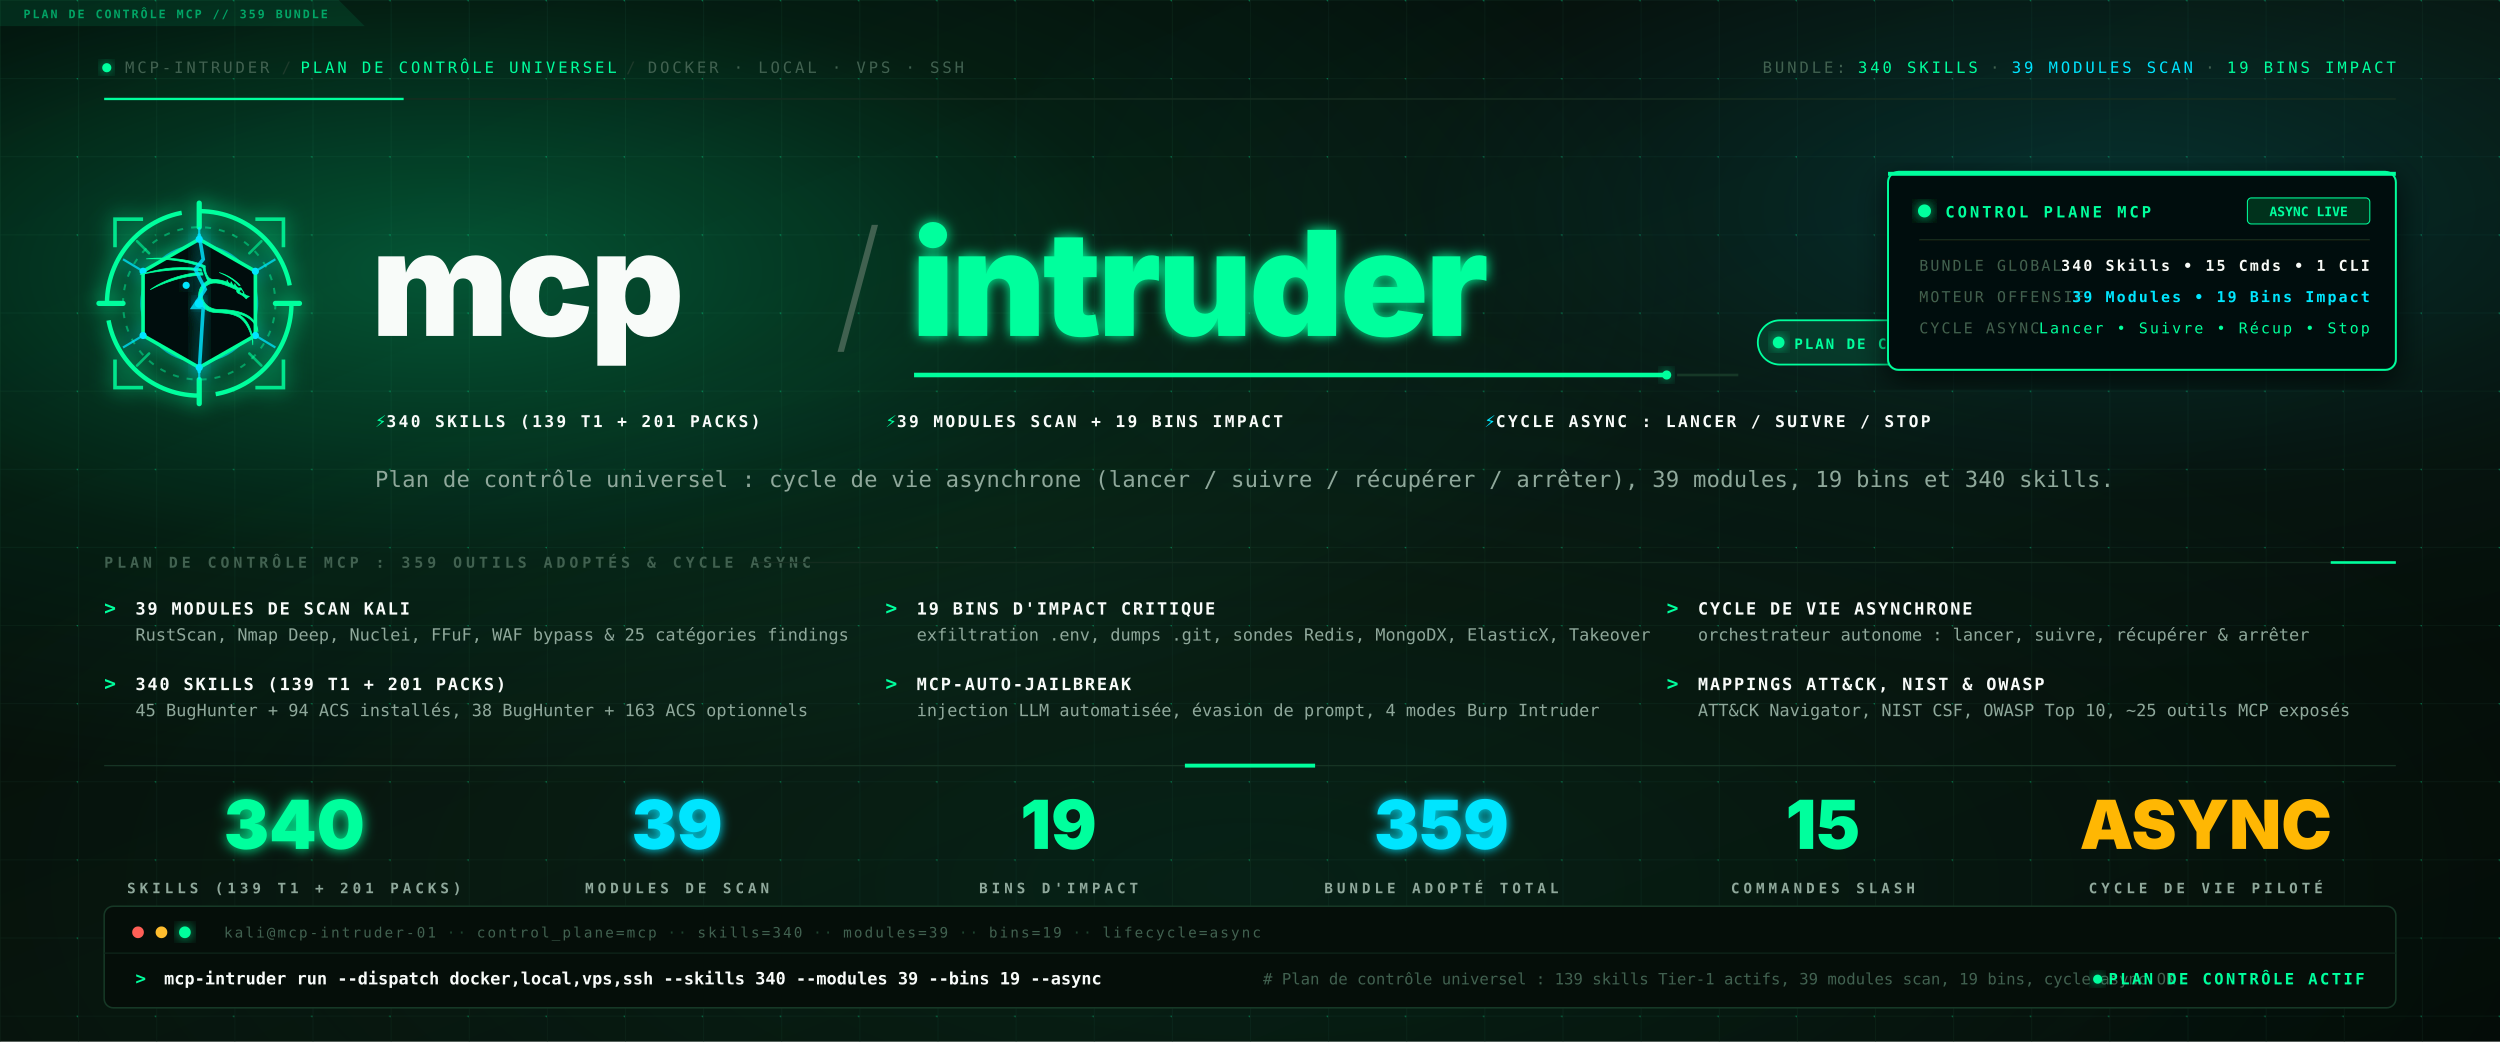
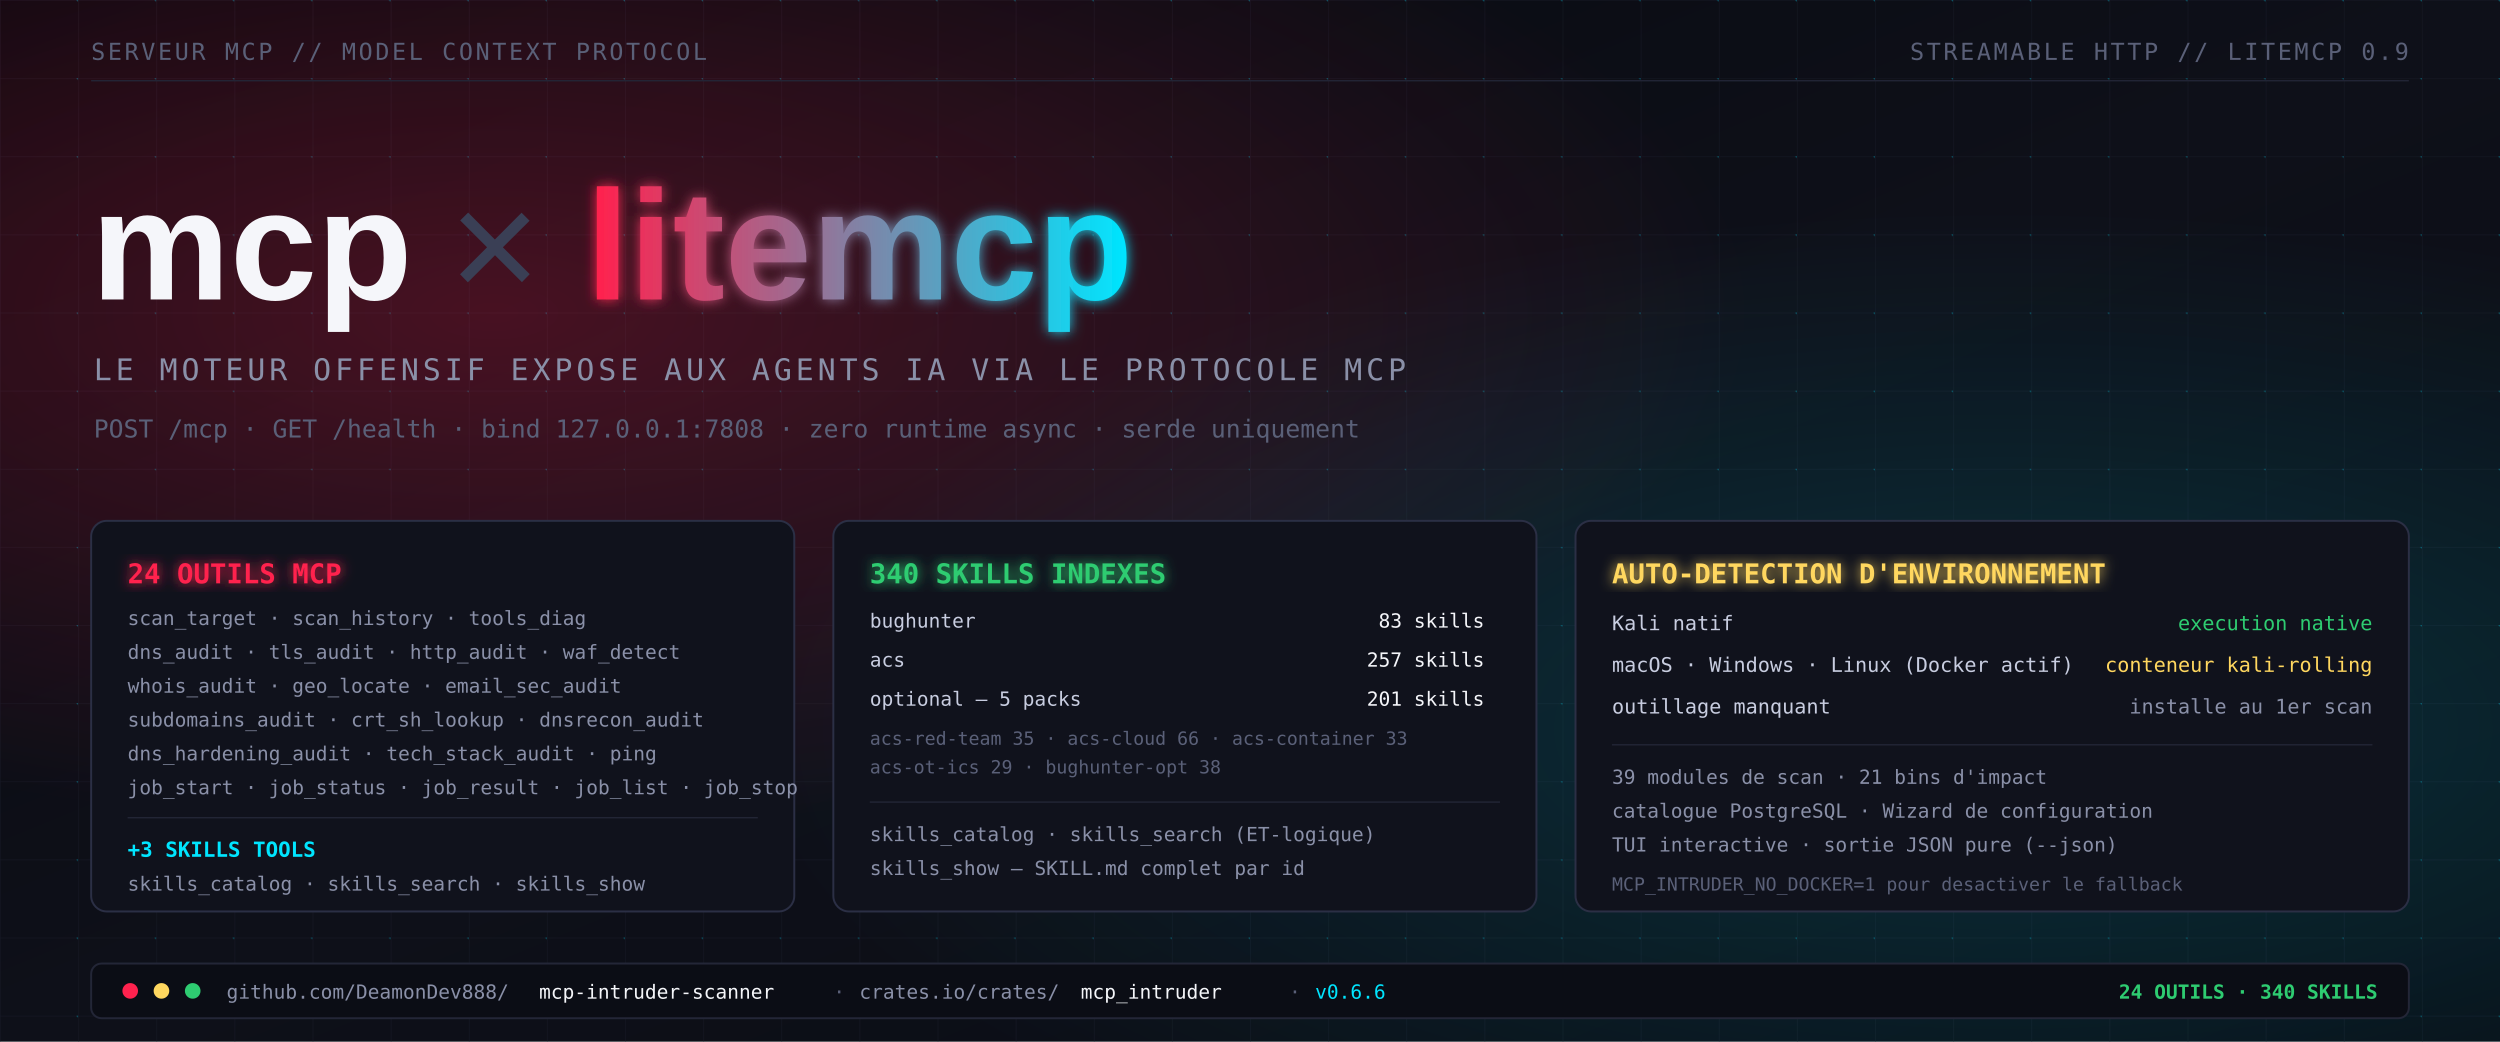
- <svg xmlns="http://www.w3.org/2000/svg" viewBox="0 0 1920 800" width="1920" height="800" role="img" aria-label="MCP Intruder - Plan de controle universel - 340 skills, 39 modules de scan, 19 bins d'impact">
+ <svg xmlns="http://www.w3.org/2000/svg" viewBox="0 0 1920 800" width="1920" height="800" role="img" aria-label="MCP Intruder x LiteMCP - 24 outils MCP, 340 skills, 39 modules de scan">
  <defs>
-     <linearGradient id="bg-green" x1="0" y1="0" x2="1" y2="1">
-       <stop offset="0%" stop-color="#030805" />
-       <stop offset="50%" stop-color="#07130c" />
-       <stop offset="100%" stop-color="#040b07" />
+     <linearGradient id="bg2" x1="0" y1="0" x2="1" y2="1">
+       <stop offset="0%" stop-color="#07080e" />
+       <stop offset="50%" stop-color="#0e1019" />
+       <stop offset="100%" stop-color="#090c13" />
    </linearGradient>
-     <radialGradient id="hot-green" cx="18%" cy="26%" r="50%">
-       <stop offset="0%" stop-color="#00ff9d" stop-opacity="0.30" />
-       <stop offset="55%" stop-color="#00ff9d" stop-opacity="0.07" />
-       <stop offset="100%" stop-color="#00ff9d" stop-opacity="0" />
+     <radialGradient id="hot2" cx="20%" cy="30%" r="50%">
+       <stop offset="0%" stop-color="#ff224e" stop-opacity="0.25" />
+       <stop offset="100%" stop-color="#ff224e" stop-opacity="0" />
    </radialGradient>
-     <radialGradient id="cool-emerald" cx="84%" cy="20%" r="46%">
-       <stop offset="0%" stop-color="#00e5ff" stop-opacity="0.14" />
-       <stop offset="60%" stop-color="#00e5ff" stop-opacity="0.02" />
+     <radialGradient id="cool2" cx="80%" cy="70%" r="50%">
+       <stop offset="0%" stop-color="#00e5ff" stop-opacity="0.16" />
      <stop offset="100%" stop-color="#00e5ff" stop-opacity="0" />
    </radialGradient>
-     <radialGradient id="accent-matrix" cx="50%" cy="85%" r="55%">
-       <stop offset="0%" stop-color="#10b981" stop-opacity="0.10" />
-       <stop offset="100%" stop-color="#10b981" stop-opacity="0" />
-     </radialGradient>
-     <pattern id="grid-green" x="0" y="0" width="60" height="60" patternUnits="userSpaceOnUse">
-       <path d="M 60 0 L 0 0 0 60" fill="none" stroke="#12291d" stroke-width="0.8" opacity="0.65" />
-       <circle cx="60" cy="0" r="1.2" fill="#00ff9d" opacity="0.35" />
+     <pattern id="grid2" x="0" y="0" width="60" height="60" patternUnits="userSpaceOnUse">
+       <path d="M 60 0 L 0 0 0 60" fill="none" stroke="#1d2030" stroke-width="0.8" opacity="0.6" />
+       <circle cx="60" cy="0" r="1.2" fill="#00e5ff" opacity="0.3" />
    </pattern>
-     <filter id="glow-green" x="-40%" y="-40%" width="180%" height="180%">
+     <filter id="glow2" x="-40%" y="-40%" width="180%" height="180%">
      <feGaussianBlur stdDeviation="5" result="blur" />
      <feMerge>
        <feMergeNode in="blur" />
        <feMergeNode in="SourceGraphic" />
      </feMerge>
    </filter>
-     <filter id="glow-cyan" x="-40%" y="-40%" width="180%" height="180%">
-       <feGaussianBlur stdDeviation="4" result="blur" />
-       <feMerge>
-         <feMergeNode in="blur" />
-         <feMergeNode in="SourceGraphic" />
-       </feMerge>
-     </filter>
-     <filter id="card-shadow-green" x="-10%" y="-10%" width="120%" height="120%">
-       <feDropShadow dx="0" dy="8" stdDeviation="12" flood-color="#000000" flood-opacity="0.75" />
-     </filter>
-     <style>
-       .sans { font-family: -apple-system, BlinkMacSystemFont, "Inter", "Segoe UI", Roboto, sans-serif; }
-       .mono { font-family: ui-monospace, "JetBrains Mono", "Cascadia Code", "Fira Code", "IBM Plex Mono", Menlo, monospace; }
-       .muted-green { fill: #8fa89b; }
-       .dim-green { fill: #416150; }
-       .white { fill: #f8fbf9; }
-       .green-neon { fill: #00ff9d; }
-       .emerald { fill: #10e782; }
-       .cyan { fill: #00e5ff; }
-       .amber { fill: #ffb703; }
-     </style>
+     <linearGradient id="litemcpGrad" x1="0" y1="0" x2="1" y2="0">
+       <stop offset="0%" stop-color="#ff224e" />
+       <stop offset="100%" stop-color="#00e5ff" />
+     </linearGradient>
  </defs>
-   <rect width="1920" height="800" fill="url(#bg-green)" />
-   <rect width="1920" height="800" fill="url(#grid-green)" />
-   <rect width="1920" height="800" fill="url(#hot-green)" />
-   <rect width="1920" height="800" fill="url(#cool-emerald)" />
-   <rect width="1920" height="800" fill="url(#accent-matrix)" />
-   <g class="mono" opacity="0.6">
-     <path d="M 0 0 L 260 0 L 280 20 L 0 20 Z" fill="#00ff9d" opacity="0.15" />
-     <text x="18" y="14" font-size="9" fill="#00ff9d" font-weight="700" letter-spacing="1.5">PLAN DE CONTRÔLE MCP // 359 BUNDLE</text>
+   <rect width="1920" height="800" fill="url(#bg2)" />
+   <rect width="1920" height="800" fill="url(#grid2)" />
+   <rect width="1920" height="800" fill="url(#hot2)" />
+   <rect width="1920" height="800" fill="url(#cool2)" />
+   <text x="70" y="46" font-family="monospace" font-size="18" fill="#5a6078" letter-spacing="2">SERVEUR MCP // MODEL CONTEXT PROTOCOL</text>
+   <text x="1850" y="46" text-anchor="end" font-family="monospace" font-size="18" fill="#5a6078" letter-spacing="2">STREAMABLE HTTP // LITEMCP 0.9</text>
+   <line x1="70" y1="62" x2="1850" y2="62" stroke="#232637" stroke-width="1" />
+   <text x="70" y="230" font-family="'Segoe UI', Arial, sans-serif" font-size="120" font-weight="800" fill="#f5f6fa">mcp</text>
+   <text x="345" y="230" font-family="'Segoe UI', Arial, sans-serif" font-size="120" font-weight="300" fill="#3a3f55">×</text>
+   <text x="450" y="230" font-family="'Segoe UI', Arial, sans-serif" font-size="120" font-weight="800" fill="url(#litemcpGrad)" filter="url(#glow2)">litemcp</text>
+   <text x="72" y="292" font-family="monospace" font-size="23" fill="#8a90a8" letter-spacing="3">LE MOTEUR OFFENSIF EXPOSE AUX AGENTS IA VIA LE PROTOCOLE MCP</text>
+   <text x="72" y="336" font-family="monospace" font-size="19" fill="#5a6078">POST /mcp  ·  GET /health  ·  bind 127.0.0.1:7808  ·  zero runtime async  ·  serde uniquement</text>
+   <g transform="translate(70,400)">
+     <rect width="540" height="300" rx="12" fill="#10121c" stroke="#2b2f45" stroke-width="1.5" />
+     <text x="28" y="48" font-family="monospace" font-size="21" fill="#ff224e" font-weight="bold" filter="url(#glow2)">24 OUTILS MCP</text>
+     <text x="28" y="80" font-family="monospace" font-size="15" fill="#8a90a8">scan_target · scan_history · tools_diag</text>
+     <text x="28" y="106" font-family="monospace" font-size="15" fill="#8a90a8">dns_audit · tls_audit · http_audit · waf_detect</text>
+     <text x="28" y="132" font-family="monospace" font-size="15" fill="#8a90a8">whois_audit · geo_locate · email_sec_audit</text>
+     <text x="28" y="158" font-family="monospace" font-size="15" fill="#8a90a8">subdomains_audit · crt_sh_lookup · dnsrecon_audit</text>
+     <text x="28" y="184" font-family="monospace" font-size="15" fill="#8a90a8">dns_hardening_audit · tech_stack_audit · ping</text>
+     <text x="28" y="210" font-family="monospace" font-size="15" fill="#8a90a8">job_start · job_status · job_result · job_list · job_stop</text>
+     <line x1="28" y1="228" x2="512" y2="228" stroke="#232637" stroke-width="1" />
+     <text x="28" y="258" font-family="monospace" font-size="16" fill="#00e5ff" font-weight="bold">+3 SKILLS TOOLS</text>
+     <text x="28" y="284" font-family="monospace" font-size="15" fill="#8a90a8">skills_catalog · skills_search · skills_show</text>
  </g>
-   <g class="mono" font-size="12" letter-spacing="2.2">
-     <circle cx="82" cy="52" r="3.5" fill="#00ff9d" filter="url(#glow-green)" />
-     <text x="96" y="56" class="dim-green">MCP-INTRUDER <tspan fill="#1e3a2b">/</tspan>
-       <tspan class="green-neon">PLAN DE CONTRÔLE UNIVERSEL</tspan>
-       <tspan fill="#1e3a2b">/</tspan> DOCKER · LOCAL · VPS · SSH</text>
-     <text x="1840" y="56" text-anchor="end" class="dim-green">BUNDLE: <tspan class="green-neon">340 SKILLS</tspan> · <tspan class="cyan">39 MODULES SCAN</tspan> · <tspan class="green-neon">19 BINS IMPACT</tspan>
-     </text>
+   <g transform="translate(640,400)">
+     <rect width="540" height="300" rx="12" fill="#10121c" stroke="#2b2f45" stroke-width="1.5" />
+     <text x="28" y="48" font-family="monospace" font-size="21" fill="#2ecc71" font-weight="bold" filter="url(#glow2)">340 SKILLS INDEXES</text>
+     <text x="28" y="82" font-family="monospace" font-size="15" fill="#c8cde0">bughunter</text>
+     <text x="500" y="82" text-anchor="end" font-family="monospace" font-size="15" fill="#f5f6fa">83 skills</text>
+     <text x="28" y="112" font-family="monospace" font-size="15" fill="#c8cde0">acs</text>
+     <text x="500" y="112" text-anchor="end" font-family="monospace" font-size="15" fill="#f5f6fa">257 skills</text>
+     <text x="28" y="142" font-family="monospace" font-size="15" fill="#c8cde0">optional — 5 packs</text>
+     <text x="500" y="142" text-anchor="end" font-family="monospace" font-size="15" fill="#f5f6fa">201 skills</text>
+     <text x="28" y="172" font-family="monospace" font-size="14" fill="#5a6078">acs-red-team 35 · acs-cloud 66 · acs-container 33</text>
+     <text x="28" y="194" font-family="monospace" font-size="14" fill="#5a6078">acs-ot-ics 29 · bughunter-opt 38</text>
+     <line x1="28" y1="216" x2="512" y2="216" stroke="#232637" stroke-width="1" />
+     <text x="28" y="246" font-family="monospace" font-size="15" fill="#8a90a8">skills_catalog · skills_search (ET-logique)</text>
+     <text x="28" y="272" font-family="monospace" font-size="15" fill="#8a90a8">skills_show — SKILL.md complet par id</text>
  </g>
-   <line x1="80" y1="76" x2="1840" y2="76" stroke="#142c1f" stroke-width="1.2" />
-   <line x1="80" y1="76" x2="310" y2="76" stroke="#00ff9d" stroke-width="1.8" />
-   <g transform="translate(76 156) scale(1.54)" filter="url(#glow-green)">
-     <path d="M 8 22 L 8 8 L 22 8" fill="none" stroke="#00ff9d" stroke-width="1.8" opacity="0.85" />
-     <path d="M 78 8 L 92 8 L 92 22" fill="none" stroke="#00ff9d" stroke-width="1.8" opacity="0.85" />
-     <path d="M 8 78 L 8 92 L 22 92" fill="none" stroke="#00ff9d" stroke-width="1.8" opacity="0.85" />
-     <path d="M 92 78 L 92 92 L 78 92" fill="none" stroke="#00ff9d" stroke-width="1.8" opacity="0.85" />
-     <circle cx="50" cy="50" r="46" fill="none" stroke="#00ff9d" stroke-width="2.2" stroke-dasharray="64 8 64 8" />
-     <circle cx="50" cy="50" r="38" fill="none" stroke="#00ff9d" stroke-width="1" opacity="0.45" stroke-dasharray="3 4" />
-     <circle cx="50" cy="50" r="29" fill="#00ff9d" fill-opacity="0.08" stroke="#00e5ff" stroke-width="0.8" opacity="0.55" />
-     <g stroke="#00ff9d" stroke-width="2.6" stroke-linecap="round">
-       <line x1="50" y1="0" x2="50" y2="12" />
-       <line x1="50" y1="88" x2="50" y2="100" />
-       <line x1="0" y1="50" x2="12" y2="50" />
-       <line x1="88" y1="50" x2="100" y2="50" />
-     </g>
-     <g stroke="#00ff9d" stroke-width="1.3" opacity="0.6" stroke-linecap="round">
-       <line x1="19" y1="19" x2="25" y2="25" />
-       <line x1="81" y1="19" x2="75" y2="25" />
-       <line x1="19" y1="81" x2="25" y2="75" />
-       <line x1="81" y1="81" x2="75" y2="75" />
-     </g>
-     <polygon points="50,18 78,34 78,66 50,82 22,66 22,34" fill="#040e08" stroke="#00ff9d" stroke-width="1.8" stroke-linejoin="round" />
-     <g stroke="#00e5ff" stroke-width="1.1" opacity="0.75">
-       <line x1="50" y1="18" x2="50" y2="12" />
-       <line x1="78" y1="34" x2="88" y2="28" />
-       <line x1="78" y1="66" x2="88" y2="72" />
-       <line x1="50" y1="82" x2="50" y2="88" />
-       <line x1="22" y1="66" x2="12" y2="72" />
-       <line x1="22" y1="34" x2="12" y2="28" />
-     </g>
-     <circle cx="50" cy="18" r="1.8" fill="#00e5ff" />
-     <circle cx="78" cy="34" r="1.8" fill="#00e5ff" />
-     <circle cx="78" cy="66" r="1.8" fill="#00e5ff" />
-     <circle cx="50" cy="82" r="1.8" fill="#00e5ff" />
-     <circle cx="22" cy="66" r="1.8" fill="#00e5ff" />
-     <circle cx="22" cy="34" r="1.8" fill="#00e5ff" />
-     <g transform="translate(50, 49) scale(0.145) translate(-202.5, -276.5)">
-       <path d="m69.929 127.71c-29.464.034-48.949 2.421-48.949 2.421s107.73-5.171 194.03 29.769c2.934 13.122 11.759 34.976 16.513 45.481-13.602 9.404-28.94 18.249-31.328 49.612-2.388 31.362 24.576 58.947 58.013 59.798 31.751 1.691 53.688 1.932 80.277 15.718 25.38 14.034 46.192 56.794 48.251 95.252 2.224-28.534-8.485-89.895-58.453-108.53 69.826 12.219 75.982 63.973 75.984 63.994 0 0 5.206-59.754-88.677-73.531-11.899-1.746-26.947-3.09-42.168-3.128-75.246.995-77.989-86.786-21.288-91.218 23.499-1.939 51.556 10.738 78.986 23.512-.102 3.407.041 6.434 2.279 9.231 2.237 2.797 10.832 5.847 13.579 7.423 2.746 1.576 11.545 7.171 16.937 14.189 1.169-2.187 10.933-8.543 10.933-8.543s-2.339.051-7.781-1.983c-5.443-2.034-11.9-8.188-12.053-8.543-.152-.356-.255-.916 1.017-1.171.966-.813-1.221-3.458-2.187-4.423-.966-.966-7.425-11.95-7.577-12.204-.152-.254-.204-.509-.661-.815-1.424-.458-7.68.661-7.68.661s-9.621-4.725-12.937-14.913c.048 1.784-1.65 3.734 0 7.833-5.016-2.122-9.325-5.742-12.723-14.685-2.023 5.087 0 8.322 0 8.322s-11.811-3.302-13.701-14.195c-2.074 4.89 0 7.832 0 7.832s-19.258-10.048-51.255-10.194c-21.422-1.965-25.882-39.65-23.897-45.994 0 0-30.899-16.285-91.723-23.479-22.809-2.698-44.081-3.524-61.76-3.504zm71.276 32.521c-9.27.07-19.22.416-29.674 1.159-55.751 3.963-112.04 23.477-112.04 23.477s115.18-28.98 211.77-11.971h.002l-2.512-8.106s-27.374-4.862-67.542-4.559zm68.293 17.263c-9.75-.041-40.02 1.185-85.564 15.436-57.124 17.874-89.522 43.21-89.522 43.21s85.141-47.539 181.24-50.24l-2.749-8.318s-1.156-.078-3.406-.087zm62.559-.139c26.38 10.723 49.34 24.931 67.165 44.514l.002.002 4.279-.28s-24.518-29.746-71.447-44.236zm72.712 57.183 5.25 3.867c.658-1.141 3.31 6.065 4.923 8.067.068.4-2.681 3.612-3.616 3.42-.079-.411-4.349-1.645-4.349-1.645s-4.853-2.932-5.545-3.885c-.693-.953 3.001-9.193 3.338-9.824z" fill="#00ff9d" stroke="#00ff9d" stroke-width="2.5" stroke-linejoin="round" />
-     </g>
-     <circle cx="43.5" cy="41" r="1.8" fill="#00e5ff" filter="url(#glow-cyan)" />
-     <path d="M 50 16 L 52 28 L 48 33 L 53 43 L 47 52 L 52 52 L 50 84" fill="none" stroke="#00e5ff" stroke-width="1.8" stroke-linecap="round" stroke-linejoin="miter" opacity="0.85" filter="url(#glow-cyan)" />
-     <circle cx="50" cy="50" r="2.2" fill="#00e5ff" filter="url(#glow-cyan)" />
+   <g transform="translate(1210,400)">
+     <rect width="640" height="300" rx="12" fill="#10121c" stroke="#2b2f45" stroke-width="1.5" />
+     <text x="28" y="48" font-family="monospace" font-size="21" fill="#ffd75f" font-weight="bold" filter="url(#glow2)">AUTO-DETECTION D'ENVIRONNEMENT</text>
+     <text x="28" y="84" font-family="monospace" font-size="15.5" fill="#c8cde0">Kali natif</text>
+     <text x="612" y="84" text-anchor="end" font-family="monospace" font-size="15.5" fill="#2ecc71">execution native</text>
+     <text x="28" y="116" font-family="monospace" font-size="15.5" fill="#c8cde0">macOS · Windows · Linux (Docker actif)</text>
+     <text x="612" y="116" text-anchor="end" font-family="monospace" font-size="15.5" fill="#ffd75f">conteneur kali-rolling</text>
+     <text x="28" y="148" font-family="monospace" font-size="15.5" fill="#c8cde0">outillage manquant</text>
+     <text x="612" y="148" text-anchor="end" font-family="monospace" font-size="15.5" fill="#8a90a8">installe au 1er scan</text>
+     <line x1="28" y1="172" x2="612" y2="172" stroke="#232637" stroke-width="1" />
+     <text x="28" y="202" font-family="monospace" font-size="15" fill="#8a90a8">39 modules de scan · 21 bins d'impact</text>
+     <text x="28" y="228" font-family="monospace" font-size="15" fill="#8a90a8">catalogue PostgreSQL · Wizard de configuration</text>
+     <text x="28" y="254" font-family="monospace" font-size="15" fill="#8a90a8">TUI interactive · sortie JSON pure (--json)</text>
+     <text x="28" y="284" font-family="monospace" font-size="14" fill="#5a6078">MCP_INTRUDER_NO_DOCKER=1 pour desactiver le fallback</text>
  </g>
-   <g class="sans" font-weight="900">
-     <text x="285" y="258" font-size="112" letter-spacing="-2.5" class="white" textLength="340" lengthAdjust="spacingAndGlyphs">mcp</text>
-     <text x="640" y="258" font-size="112" font-weight="200" class="dim-green">/</text>
-     <text x="700" y="258" font-size="112" letter-spacing="-2.5" class="green-neon" filter="url(#glow-green)" textLength="580" lengthAdjust="spacingAndGlyphs">intruder</text>
-   </g>
-   <line x1="702" y1="288" x2="1280" y2="288" stroke="#00ff9d" stroke-width="3.5" />
-   <circle cx="1280" cy="288" r="3.5" fill="#00ff9d" filter="url(#glow-green)" />
-   <line x1="1288" y1="288" x2="1335" y2="288" stroke="#163827" stroke-width="2" />
-   <g class="mono" transform="translate(1350, 246)">
-     <rect x="0" y="0" width="240" height="34" rx="17" fill="#00ff9d" fill-opacity="0.12" stroke="#00ff9d" stroke-width="1.4" />
-     <circle cx="16" cy="17" r="4.5" fill="#00ff9d" filter="url(#glow-green)" />
-     <text x="28" y="22" font-size="11" font-weight="900" class="green-neon" letter-spacing="1.4">PLAN DE CONTRÔLE MCP</text>
-   </g>
-   <g class="mono" font-size="12.5" font-weight="700" letter-spacing="1.8">
-     <text x="288" y="328" class="white">
-       <tspan class="green-neon" font-weight="900">⚡ </tspan>340 SKILLS (139 T1 + 201 PACKS)</text>
-     <text x="680" y="328" class="white">
-       <tspan class="green-neon" font-weight="900">⚡ </tspan>39 MODULES SCAN + 19 BINS IMPACT</text>
-     <text x="1140" y="328" class="white">
-       <tspan class="cyan" font-weight="900">⚡ </tspan>CYCLE ASYNC : LANCER / SUIVRE / STOP</text>
-   </g>
-   <text x="288" y="374" class="mono muted-green" font-size="17" letter-spacing="0.2">
-     Plan de contrôle universel : cycle de vie asynchrone (lancer / suivre / récupérer / arrêter), 39 modules, 19 bins et 340 skills.
-   </text>
-   <g class="mono" filter="url(#card-shadow-green)">
-     <rect x="1450" y="132" width="390" height="152" rx="8" fill="#050e09" stroke="#00ff9d" stroke-width="1.5" />
-     <rect x="1450" y="132" width="390" height="3" fill="#00ff9d" />
-     <circle cx="1478" cy="162" r="5" fill="#00ff9d" filter="url(#glow-green)" />
-     <text x="1494" y="167" font-size="12" font-weight="800" letter-spacing="2.2" class="green-neon">CONTROL PLANE MCP</text>
-     <rect x="1726" y="152" width="94" height="20" rx="3" fill="#00ff9d" fill-opacity="0.15" stroke="#00ff9d" stroke-width="0.8" />
-     <text x="1773" y="166" text-anchor="middle" font-size="10" font-weight="800" class="green-neon">ASYNC LIVE</text>
-     <line x1="1474" y1="184" x2="1820" y2="184" stroke="#132c1e" />
-     <g font-size="11.5" letter-spacing="1.6">
-       <text x="1474" y="208" class="dim-green">BUNDLE GLOBAL</text>
-       <text x="1820" y="208" text-anchor="end" class="white" font-weight="800">340 Skills • 15 Cmds • 1 CLI</text>
-       <text x="1474" y="232" class="dim-green">MOTEUR OFFENSIF</text>
-       <text x="1820" y="232" text-anchor="end" class="cyan" font-weight="800">39 Modules • 19 Bins Impact</text>
-       <text x="1474" y="256" class="dim-green">CYCLE ASYNC</text>
-       <text x="1820" y="256" text-anchor="end" class="green-neon">Lancer • Suivre • Récup • Stop</text>
-     </g>
-   </g>
-   <g class="mono" transform="translate(80 436)">
-     <text x="0" y="0" font-size="11.5" letter-spacing="3" font-weight="800" class="dim-green">PLAN DE CONTRÔLE MCP : 359 OUTILS ADOPTÉS &amp; CYCLE ASYNC</text>
-     <line x1="500" y1="-4" x2="1760" y2="-4" stroke="#142c1f" />
-     <line x1="1710" y1="-4" x2="1760" y2="-4" stroke="#00ff9d" stroke-width="2" />
-     <g font-size="13">
-       <g transform="translate(0, 36)">
-         <text x="0" y="0" class="green-neon" font-weight="800" font-size="15">&gt;</text>
-         <text x="24" y="0" class="white" font-weight="800" letter-spacing="1.4">39 MODULES DE SCAN KALI</text>
-         <text x="24" y="20" class="muted-green">RustScan, Nmap Deep, Nuclei, FFuF, WAF bypass &amp; 25 catégories findings</text>
-       </g>
-       <g transform="translate(600, 36)">
-         <text x="0" y="0" class="green-neon" font-weight="800" font-size="15">&gt;</text>
-         <text x="24" y="0" class="white" font-weight="800" letter-spacing="1.4">19 BINS D'IMPACT CRITIQUE</text>
-         <text x="24" y="20" class="muted-green">exfiltration .env, dumps .git, sondes Redis, MongoDX, ElasticX, Takeover</text>
-       </g>
-       <g transform="translate(1200, 36)">
-         <text x="0" y="0" class="green-neon" font-weight="800" font-size="15">&gt;</text>
-         <text x="24" y="0" class="white" font-weight="800" letter-spacing="1.4">CYCLE DE VIE ASYNCHRONE</text>
-         <text x="24" y="20" class="muted-green">orchestrateur autonome : lancer, suivre, récupérer &amp; arrêter</text>
-       </g>
-       <g transform="translate(0, 94)">
-         <text x="0" y="0" class="green-neon" font-weight="800" font-size="15">&gt;</text>
-         <text x="24" y="0" class="white" font-weight="800" letter-spacing="1.4">340 SKILLS (139 T1 + 201 PACKS)</text>
-         <text x="24" y="20" class="muted-green">45 BugHunter + 94 ACS installés, 38 BugHunter + 163 ACS optionnels</text>
-       </g>
-       <g transform="translate(600, 94)">
-         <text x="0" y="0" class="green-neon" font-weight="800" font-size="15">&gt;</text>
-         <text x="24" y="0" class="white" font-weight="800" letter-spacing="1.4">MCP-AUTO-JAILBREAK</text>
-         <text x="24" y="20" class="muted-green">injection LLM automatisée, évasion de prompt, 4 modes Burp Intruder</text>
-       </g>
-       <g transform="translate(1200, 94)">
-         <text x="0" y="0" class="green-neon" font-weight="800" font-size="15">&gt;</text>
-         <text x="24" y="0" class="white" font-weight="800" letter-spacing="1.4">MAPPINGS ATT&amp;CK, NIST &amp; OWASP</text>
-         <text x="24" y="20" class="muted-green">ATT&amp;CK Navigator, NIST CSF, OWASP Top 10, ~25 outils MCP exposés</text>
-       </g>
-     </g>
-   </g>
-   <g transform="translate(80 588)">
-     <line x1="0" y1="0" x2="1760" y2="0" stroke="#163424" />
-     <line x1="830" y1="0" x2="930" y2="0" stroke="#00ff9d" stroke-width="3" />
-     <g class="sans" font-weight="900" text-anchor="middle">
-       <text x="146" y="64" font-size="52" class="green-neon" filter="url(#glow-green)">340</text>
-       <text x="440" y="64" font-size="52" class="cyan" filter="url(#glow-cyan)">39</text>
-       <text x="733" y="64" font-size="52" class="green-neon">19</text>
-       <text x="1027" y="64" font-size="52" class="cyan" filter="url(#glow-cyan)">359</text>
-       <text x="1320" y="64" font-size="52" class="green-neon">15</text>
-       <text x="1614" y="64" font-size="52" class="amber">ASYNC</text>
-     </g>
-     <g class="mono" font-size="11" font-weight="800" letter-spacing="3" text-anchor="middle">
-       <text x="146" y="98" class="muted-green">SKILLS (139 T1 + 201 PACKS)</text>
-       <text x="440" y="98" class="muted-green">MODULES DE SCAN</text>
-       <text x="733" y="98" class="muted-green">BINS D'IMPACT</text>
-       <text x="1027" y="98" class="muted-green">BUNDLE ADOPTÉ TOTAL</text>
-       <text x="1320" y="98" class="muted-green">COMMANDES SLASH</text>
-       <text x="1614" y="98" class="muted-green">CYCLE DE VIE PILOTÉ</text>
-     </g>
-   </g>
-   <g class="mono" transform="translate(80 696)">
-     <rect x="0" y="0" width="1760" height="78" rx="7" fill="#050e09" stroke="#163826" stroke-width="1.2" />
-     <circle cx="26" cy="20" r="4.5" fill="#ff5f56" />
-     <circle cx="44" cy="20" r="4.5" fill="#ffbd2e" />
-     <circle cx="62" cy="20" r="4.5" fill="#00ff9d" filter="url(#glow-green)" />
-     <text x="92" y="24" font-size="11" letter-spacing="1.6" class="dim-green">
-       kali@mcp-intruder-01 <tspan fill="#1e442f">··</tspan> control_plane=mcp <tspan fill="#1e442f">··</tspan> skills=340 <tspan fill="#1e442f">··</tspan> modules=39 <tspan fill="#1e442f">··</tspan> bins=19 <tspan fill="#1e442f">··</tspan> lifecycle=async
-     </text>
-     <line x1="0" y1="36" x2="1760" y2="36" stroke="#0e2419" />
-     <text x="24" y="60" font-size="13.5" font-weight="800" class="green-neon">&gt;</text>
-     <text x="46" y="60" font-size="13" class="white" font-weight="700">mcp-intruder run --dispatch docker,local,vps,ssh --skills 340 --modules 39 --bins 19 --async</text>
-     <text x="890" y="60" font-size="12" class="dim-green"># Plan de contrôle universel : 139 skills Tier-1 actifs, 39 modules scan, 19 bins, cycle async OK</text>
-     <g transform="translate(1736, 60)">
-       <text x="0" y="0" font-size="12" text-anchor="end" class="green-neon" font-weight="800" letter-spacing="1.8">PLAN DE CONTRÔLE ACTIF</text>
-       <circle cx="-205" cy="-4" r="3.5" fill="#00ff9d" filter="url(#glow-green)" />
-     </g>
+   <g transform="translate(70,740)">
+     <rect width="1780" height="42" rx="8" fill="#0b0d15" stroke="#232637" stroke-width="1.5" />
+     <circle cx="30" cy="21" r="6" fill="#ff224e" />
+     <circle cx="54" cy="21" r="6" fill="#ffd75f" />
+     <circle cx="78" cy="21" r="6" fill="#2ecc71" />
+     <text x="104" y="27" font-family="monospace" font-size="15" fill="#8a90a8">github.com/DeamonDev888/</text>
+     <text x="344" y="27" font-family="monospace" font-size="15" fill="#f5f6fa">mcp-intruder-scanner</text>
+     <text x="570" y="27" font-family="monospace" font-size="15" fill="#5a6078">·</text>
+     <text x="590" y="27" font-family="monospace" font-size="15" fill="#8a90a8">crates.io/crates/</text>
+     <text x="760" y="27" font-family="monospace" font-size="15" fill="#f5f6fa">mcp_intruder</text>
+     <text x="920" y="27" font-family="monospace" font-size="15" fill="#5a6078">·</text>
+     <text x="940" y="27" font-family="monospace" font-size="15" fill="#00e5ff">v0.6.6</text>
+     <text x="1756" y="27" text-anchor="end" font-family="monospace" font-size="15" fill="#2ecc71" font-weight="bold">24 OUTILS · 340 SKILLS</text>
  </g>
</svg>
